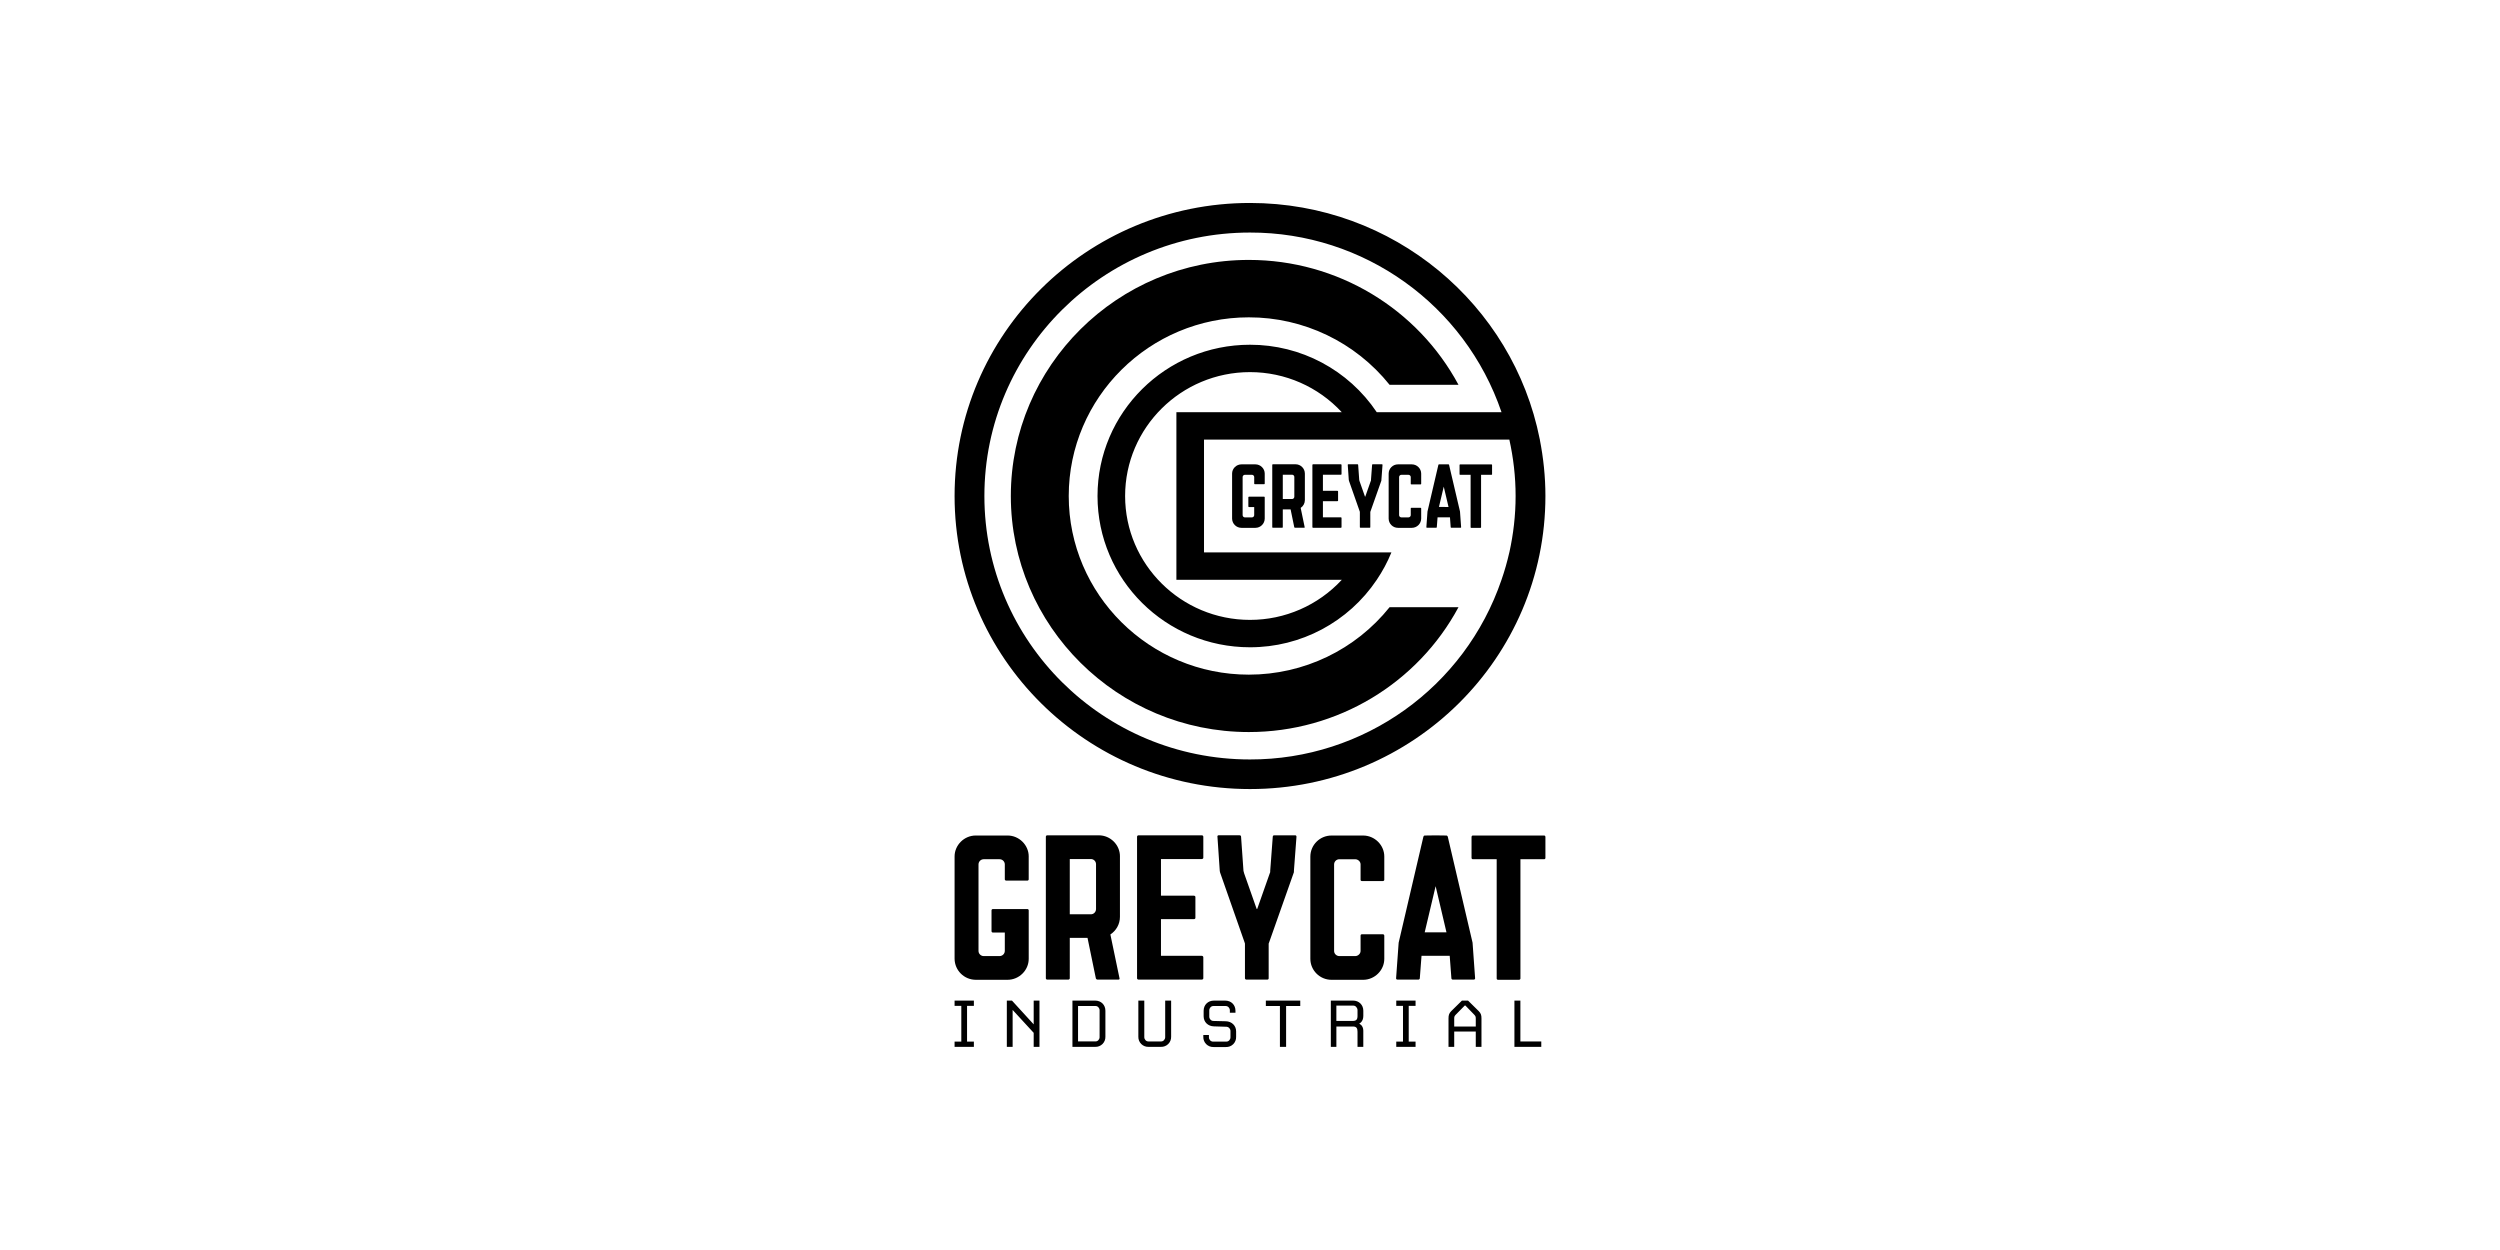
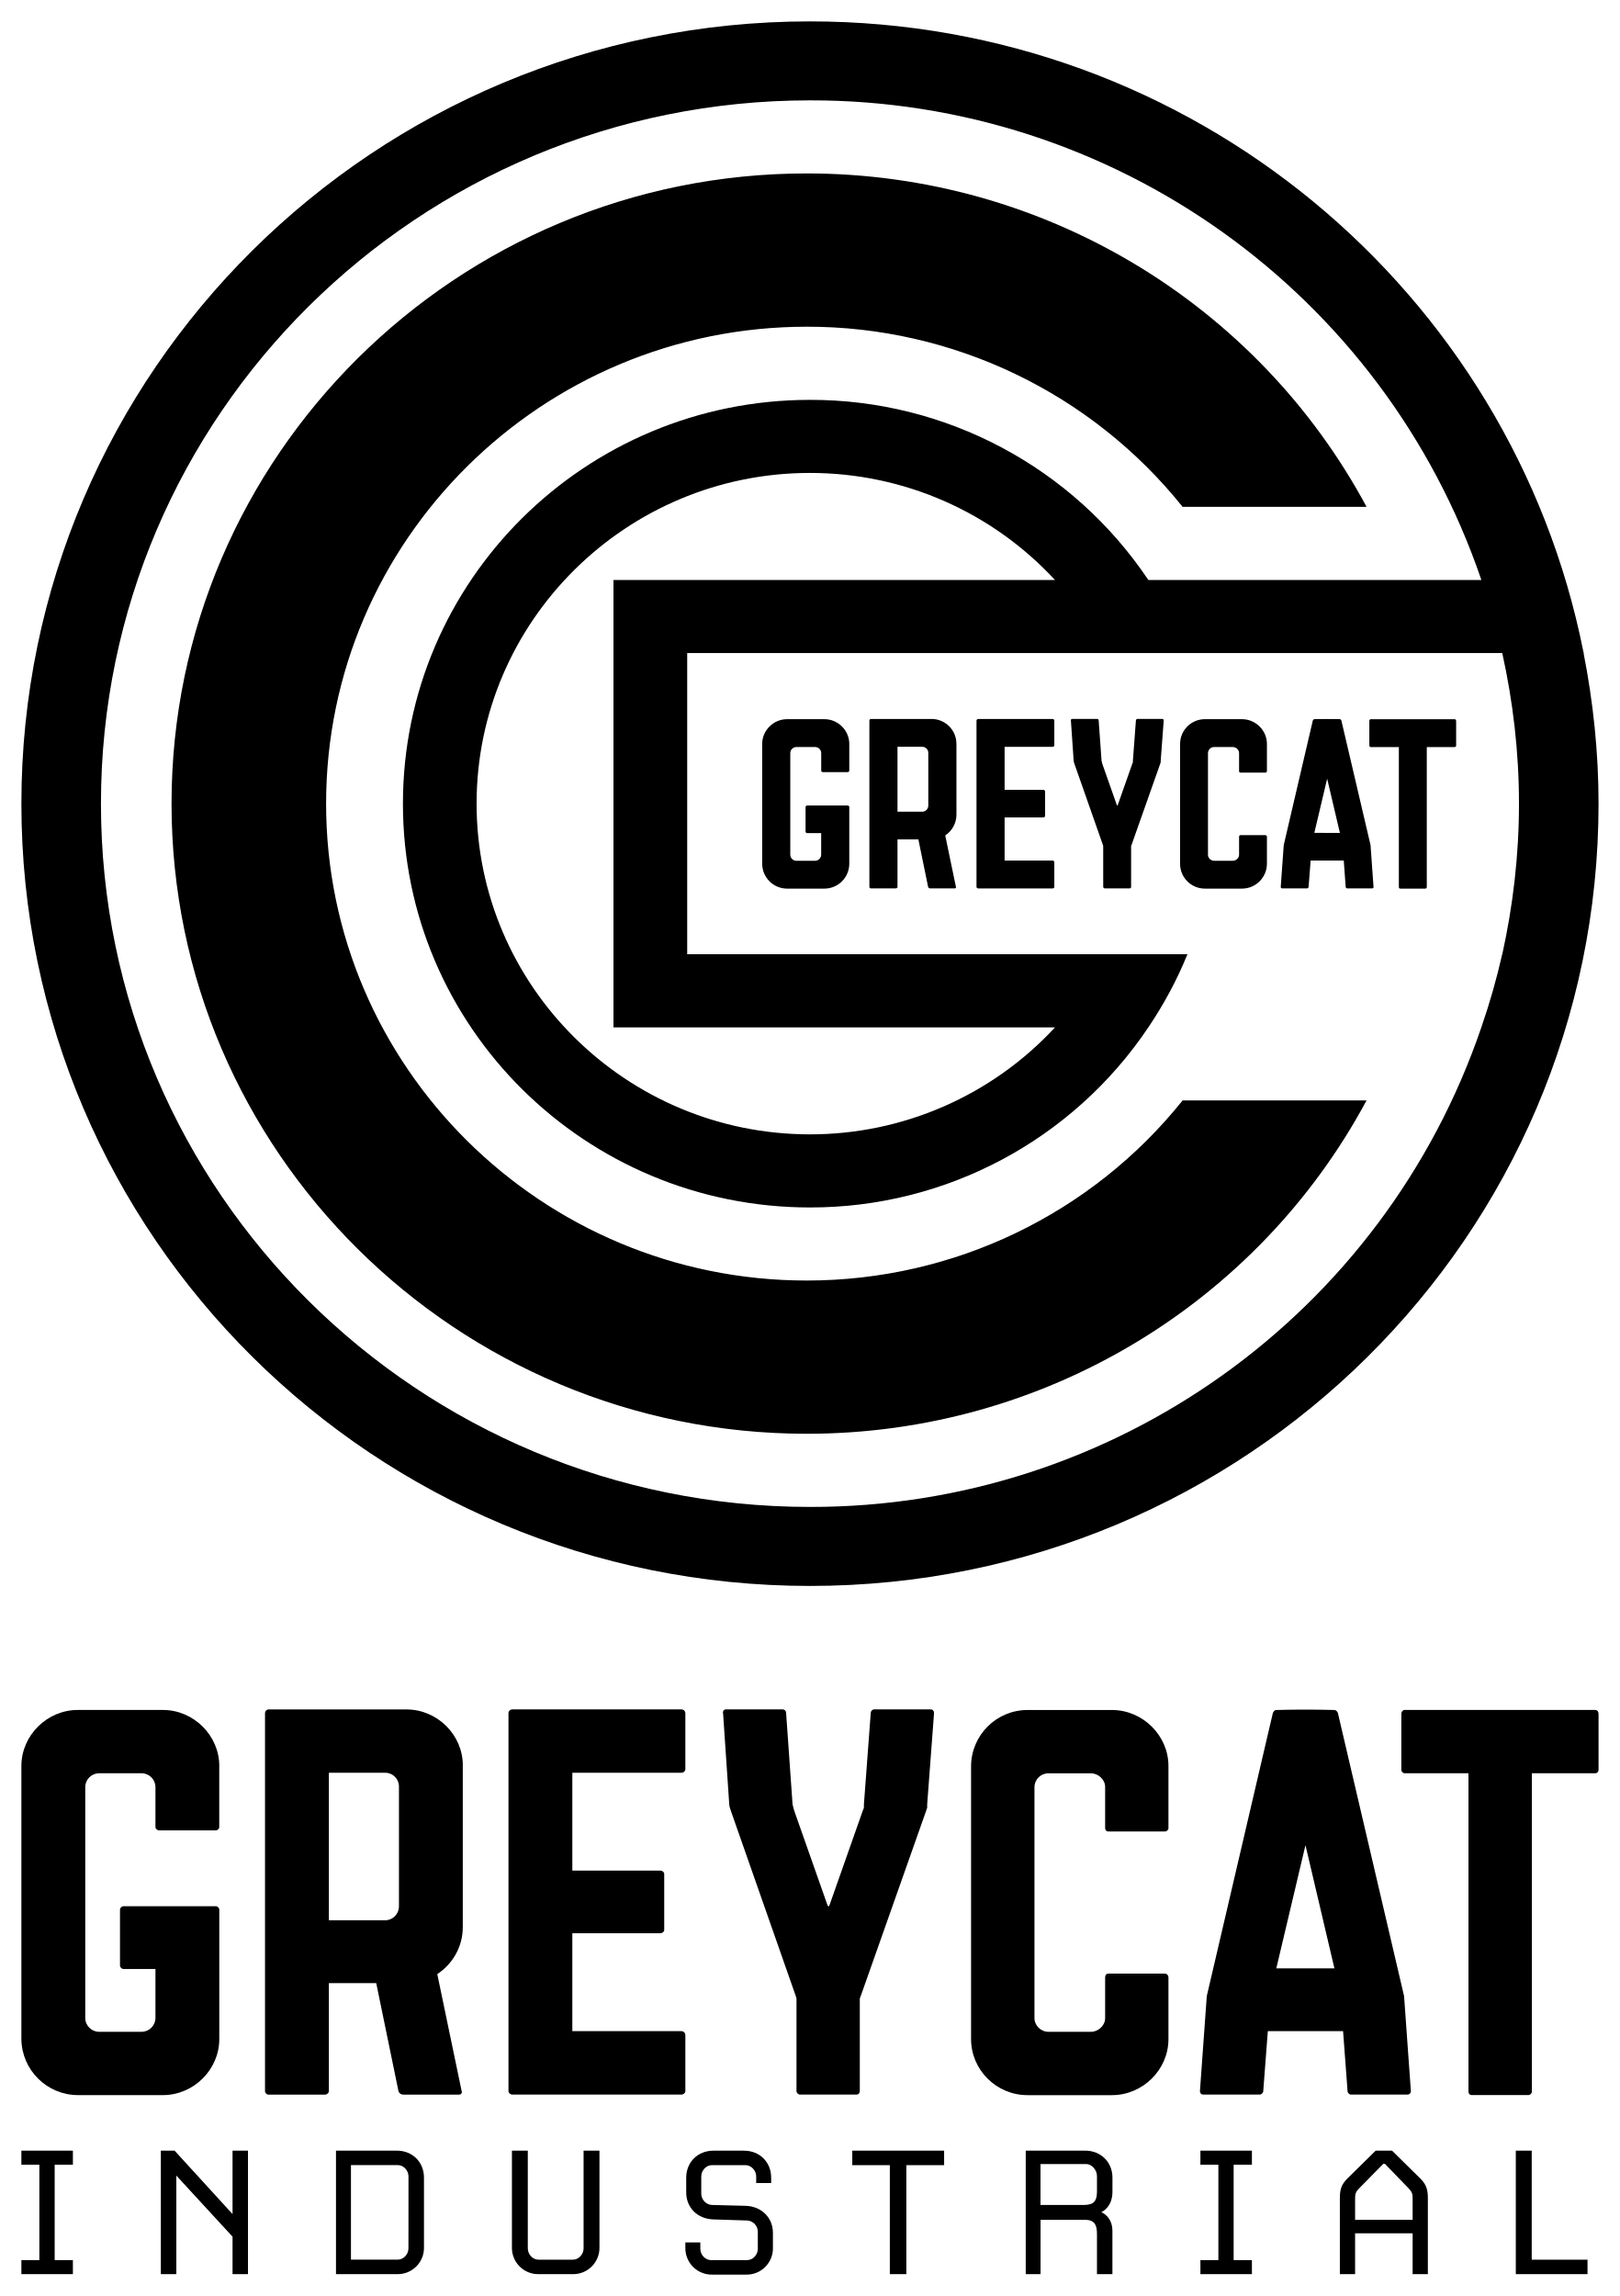
- <svg xmlns="http://www.w3.org/2000/svg" fill="none" viewBox="0 0 156 78">
+ <svg xmlns="http://www.w3.org/2000/svg" height="53.67" width="37.868" fill="none" viewBox="59.066 12.165 37.868 53.67">
  <path fill="currentColor" d="M77.926 45.68c-8.189 0-14.85-6.607-14.85-14.729s6.661-14.732 14.85-14.732c5.544 0 10.537 3.05 13.085 7.794h-4.3a11.24 11.24 0 0 0-8.785-4.211c-6.197 0-11.237 5-11.237 11.149 0 6.147 5.04 11.147 11.237 11.147 3.44 0 6.66-1.557 8.785-4.21h4.3c-2.547 4.743-7.542 7.792-13.085 7.792" />
  <path fill="currentColor" d="M96.084 27.43h.007l-.012-.032C94.41 19 86.954 12.665 78 12.665c-10.182 0-18.434 8.187-18.434 18.286S67.818 49.237 78 49.237 96.434 41.05 96.434 30.95c0-1.205-.126-2.38-.35-3.52m-1.902 7.04a16 16 0 0 1-.488 1.71A16.55 16.55 0 0 1 78 47.39c-9.153 0-16.574-7.36-16.574-16.439S68.847 14.511 78 14.511a16.55 16.55 0 0 1 15.695 11.211H85.91a9.5 9.5 0 0 0-7.91-4.21c-5.254 0-9.515 4.226-9.515 9.44S72.745 40.39 78 40.39a9.51 9.51 0 0 0 7.91-4.21c.36-.535.669-1.105.914-1.71H75.13v-7.04h19.053c.251 1.135.391 2.311.391 3.521s-.14 2.385-.39 3.52m-10.456 1.71A7.8 7.8 0 0 1 78 38.681c-4.297 0-7.793-3.468-7.793-7.73S73.703 23.22 78 23.22c2.197 0 4.263.918 5.728 2.503H73.407V36.18h10.32" />
  <path fill="currentColor" d="M78.919 29.552v.628a.04.04 0 0 1-.035.034h-.58c-.025 0-.041-.016-.041-.034v-.413a.143.143 0 0 0-.143-.14h-.44a.143.143 0 0 0-.14.14v2.379c0 .075.065.14.14.14h.44a.144.144 0 0 0 .142-.14v-.506h-.328c-.017 0-.037-.017-.037-.035v-.576c0-.017.02-.035.037-.035h.95c.018 0 .035.018.035.035v1.332a.583.583 0 0 1-.58.576h-.876a.583.583 0 0 1-.58-.576v-2.81c0-.312.264-.575.58-.575h.876c.316 0 .58.262.58.576M81.424 29.547v1.662a.58.58 0 0 1-.262.484l.25 1.204c.008.017-.005.035-.028.035h-.575a.05.05 0 0 1-.047-.035l-.228-1.111h-.488v1.111c0 .017-.018.035-.041.035h-.581c-.018 0-.035-.018-.035-.035v-3.885c0-.024.017-.041.035-.041h1.42c.317 0 .579.26.579.576m-.657.215a.14.14 0 0 0-.14-.14h-.58v1.517h.58c.076 0 .14-.063.14-.144zM82.55 29.623v1.005h.904c.023 0 .042.017.042.036v.575c0 .017-.019.034-.042.034h-.904v1.008h1.12a.04.04 0 0 1 .042.041v.576c0 .017-.017.035-.042.035h-1.736c-.023 0-.041-.018-.041-.035v-3.886a.04.04 0 0 1 .04-.04h1.737c.025 0 .042.015.042.04v.576c0 .017-.017.035-.042.035zM86.188 30.017l-.668 1.891c-.008.018-.013.035-.013.035v.954c0 .017-.012.035-.035.035h-.58c-.017 0-.037-.018-.037-.035v-.954l-.01-.035-.664-1.891c-.005-.018-.017-.047-.017-.07l-.064-.936c-.006-.024.011-.041.029-.041h.58c.025 0 .04.016.04.04l.067.937c.005.023.011.052.017.07l.34.966c.005.017.018.017.022 0l.34-.966.014-.034v-.036l.07-.936c0-.024.017-.041.034-.041h.581c.025 0 .035.016.035.04l-.07.937v.036s-.007.016-.012.034M88.682 29.552v.64c0 .017-.019.034-.035.034h-.581c-.025 0-.035-.017-.035-.034v-.425c0-.076-.07-.14-.147-.14h-.434a.143.143 0 0 0-.146.14v2.379c0 .075.064.14.146.14h.434c.076 0 .147-.065.147-.14v-.42c0-.023.011-.039.035-.039h.58c.018 0 .036.016.036.04v.634a.584.584 0 0 1-.582.576h-.867a.58.58 0 0 1-.581-.576v-2.81a.58.58 0 0 1 .58-.575h.868c.317 0 .582.262.582.576M91.175 32.897a.034.034 0 0 1-.037.035h-.58c-.017 0-.035-.018-.035-.035l-.045-.617h-.774l-.048.617c0 .017-.019.035-.036.035h-.58c-.024 0-.035-.018-.035-.035l.07-.978.68-2.913c.008-.012.018-.03.035-.03.006-.005.592-.005.598 0 .017 0 .03.018.034.03l.682 2.913.07.978m-.786-1.262-.298-1.268-.3 1.267zM93.105 29.018v.575a.035.035 0 0 1-.036.035h-.65v3.275c0 .018-.019.035-.037.035h-.58c-.024 0-.036-.017-.036-.035v-3.275h-.657c-.017 0-.033-.017-.033-.035v-.575c0-.024.016-.041.033-.041h1.96c.022 0 .035.017.035.041zM64.191 53.444v1.429c0 .04-.039.078-.08.078h-1.318c-.054 0-.093-.038-.093-.078v-.94a.325.325 0 0 0-.323-.317h-.998a.324.324 0 0 0-.32.318v5.407c0 .17.147.318.32.318h.998a.326.326 0 0 0 .323-.318v-1.15h-.747c-.04 0-.082-.039-.082-.08v-1.307c0-.041.042-.08.082-.08h2.16c.04 0 .079.04.079.08v3.026c0 .715-.6 1.309-1.318 1.309h-1.99a1.325 1.325 0 0 1-1.318-1.31v-6.385c0-.712.6-1.308 1.319-1.308h1.989c.718 0 1.318.596 1.318 1.308M69.884 53.432v3.78c0 .462-.237.86-.596 1.099l.57 2.737c.017.038-.013.08-.065.08h-1.307a.115.115 0 0 1-.105-.08l-.52-2.526h-1.107v2.526c0 .038-.042.08-.093.08h-1.32c-.041 0-.08-.042-.08-.08v-8.831c0-.055.038-.093.08-.093h3.227c.72 0 1.317.594 1.317 1.308zm-1.492.49a.32.32 0 0 0-.32-.318h-1.318v3.448h1.318c.175 0 .32-.144.32-.329zM72.445 55.891h2.053c.055 0 .095.038.095.08v1.308c0 .04-.04.076-.095.076h-2.053v2.289h2.547c.054 0 .095.04.095.095v1.308c0 .038-.04.08-.096.08h-3.946c-.052 0-.093-.042-.093-.08v-8.831a.09.09 0 0 1 .093-.093h3.947c.054 0 .095.037.095.093v1.308c0 .038-.04.08-.096.08h-2.546zM80.713 54.501 79.195 58.8c-.017.04-.03.08-.03.08v2.167c0 .038-.025.08-.08.08h-1.318c-.04 0-.082-.041-.082-.08V58.88s-.01-.041-.025-.08L76.153 54.5c-.011-.04-.04-.106-.04-.158l-.144-2.127a.07.07 0 0 1 .065-.093h1.319c.056 0 .09.037.09.093l.15 2.127c.012.05.028.119.042.158l.773 2.195c.01.04.041.04.05 0l.773-2.195.03-.077v-.08l.159-2.127c0-.055.04-.093.08-.093h1.32c.054 0 .08.037.08.093l-.16 2.127v.08s-.016.038-.027.077M86.38 53.444V54.9c0 .04-.041.077-.08.077h-1.32c-.055 0-.08-.038-.08-.077v-.965c0-.172-.161-.318-.334-.318h-.986a.325.325 0 0 0-.332.318v5.407c0 .17.146.318.332.318h.986c.174 0 .334-.148.334-.318v-.953c0-.052.025-.09.08-.09h1.32c.039 0 .08.038.08.09v1.442c0 .715-.602 1.309-1.32 1.309h-1.974c-.732 0-1.32-.594-1.32-1.31v-6.385a1.32 1.32 0 0 1 1.32-1.308h1.974c.718 0 1.32.596 1.32 1.308M92.047 61.047c0 .038-.027.08-.082.08h-1.318c-.039 0-.08-.042-.08-.08l-.105-1.403h-1.759l-.107 1.403c0 .038-.043.08-.082.08h-1.318c-.055 0-.08-.042-.08-.08l.16-2.222 1.545-6.62c.016-.03.04-.068.08-.068a25 25 0 0 1 1.359 0c.039 0 .067.04.08.067l1.548 6.62zm-1.787-2.87-.677-2.88-.682 2.88zM96.434 52.23v1.306c0 .041-.03.08-.081.08h-1.478v7.444c0 .04-.041.078-.082.078h-1.319c-.054 0-.081-.038-.081-.078v-7.445H91.9c-.039 0-.076-.038-.076-.08V52.23c0-.054.036-.094.076-.094h4.453c.052 0 .081.04.081.094M59.566 65.324v-.328h.42v-2.23h-.42v-.329h1.204v.329h-.426v2.23h.426v.328zM64.502 65.324v-.876l-1.314-1.428v2.304h-.362v-2.887h.321l1.355 1.483v-1.483h.361v2.887zM68.34 65.324h-1.42v-2.887h1.42c.37 0 .637.269.637.632v1.623a.614.614 0 0 1-.637.632m.275-2.285c0-.134-.11-.264-.25-.264H67.27v2.21h1.094c.14 0 .25-.129.25-.264zM72.443 65.324h-.773a.614.614 0 0 1-.637-.632v-2.255h.371v2.285c0 .135.11.264.25.264h.804c.14 0 .25-.13.25-.264v-2.285h.371v2.255a.614.614 0 0 1-.637.632zM76.497 65.335h-.773a.617.617 0 0 1-.637-.633v-.119h.35v.15c0 .134.111.263.251.263h.843c.141 0 .25-.129.25-.264v-.398a.264.264 0 0 0-.25-.264l-.787-.025c-.367-.01-.637-.268-.637-.632v-.343c0-.364.27-.632.637-.632h.712c.37 0 .637.268.637.632v.124h-.35v-.154c0-.134-.112-.264-.252-.264h-.782c-.14 0-.25.13-.25.264v.403c0 .135.11.26.25.264l.787.02c.362.01.638.269.638.632v.343a.614.614 0 0 1-.638.633M80.253 62.776v2.548h-.386v-2.548h-.878v-.339h2.147v.339zM84.709 65.324v-.94c0-.215-.06-.33-.281-.33H83.39v1.27h-.346v-2.887h1.39c.366 0 .637.269.637.632v.329c0 .373-.261.478-.261.478s.26.094.26.438v1.01zm0-2.294c0-.135-.116-.279-.251-.279h-1.069v.956h1.014c.236 0 .306-.095.306-.314zM87.127 65.324v-.328h.42v-2.23h-.42v-.329h1.204v.329h-.427v2.23h.427v.328zM92.444 65.324h-.356v-.955h-1.345v.955h-.356v-1.777c0-.199.035-.314.165-.448l.673-.662h.381l.672.662c.131.135.166.25.166.448zm-.441-1.996-.562-.582h-.04l-.572.582c-.08.085-.086.13-.086.25v.477h1.345v-.478c0-.12-.006-.164-.086-.249M94.5 65.324v-2.887h.372v2.549h1.304v.338z" />
</svg>
